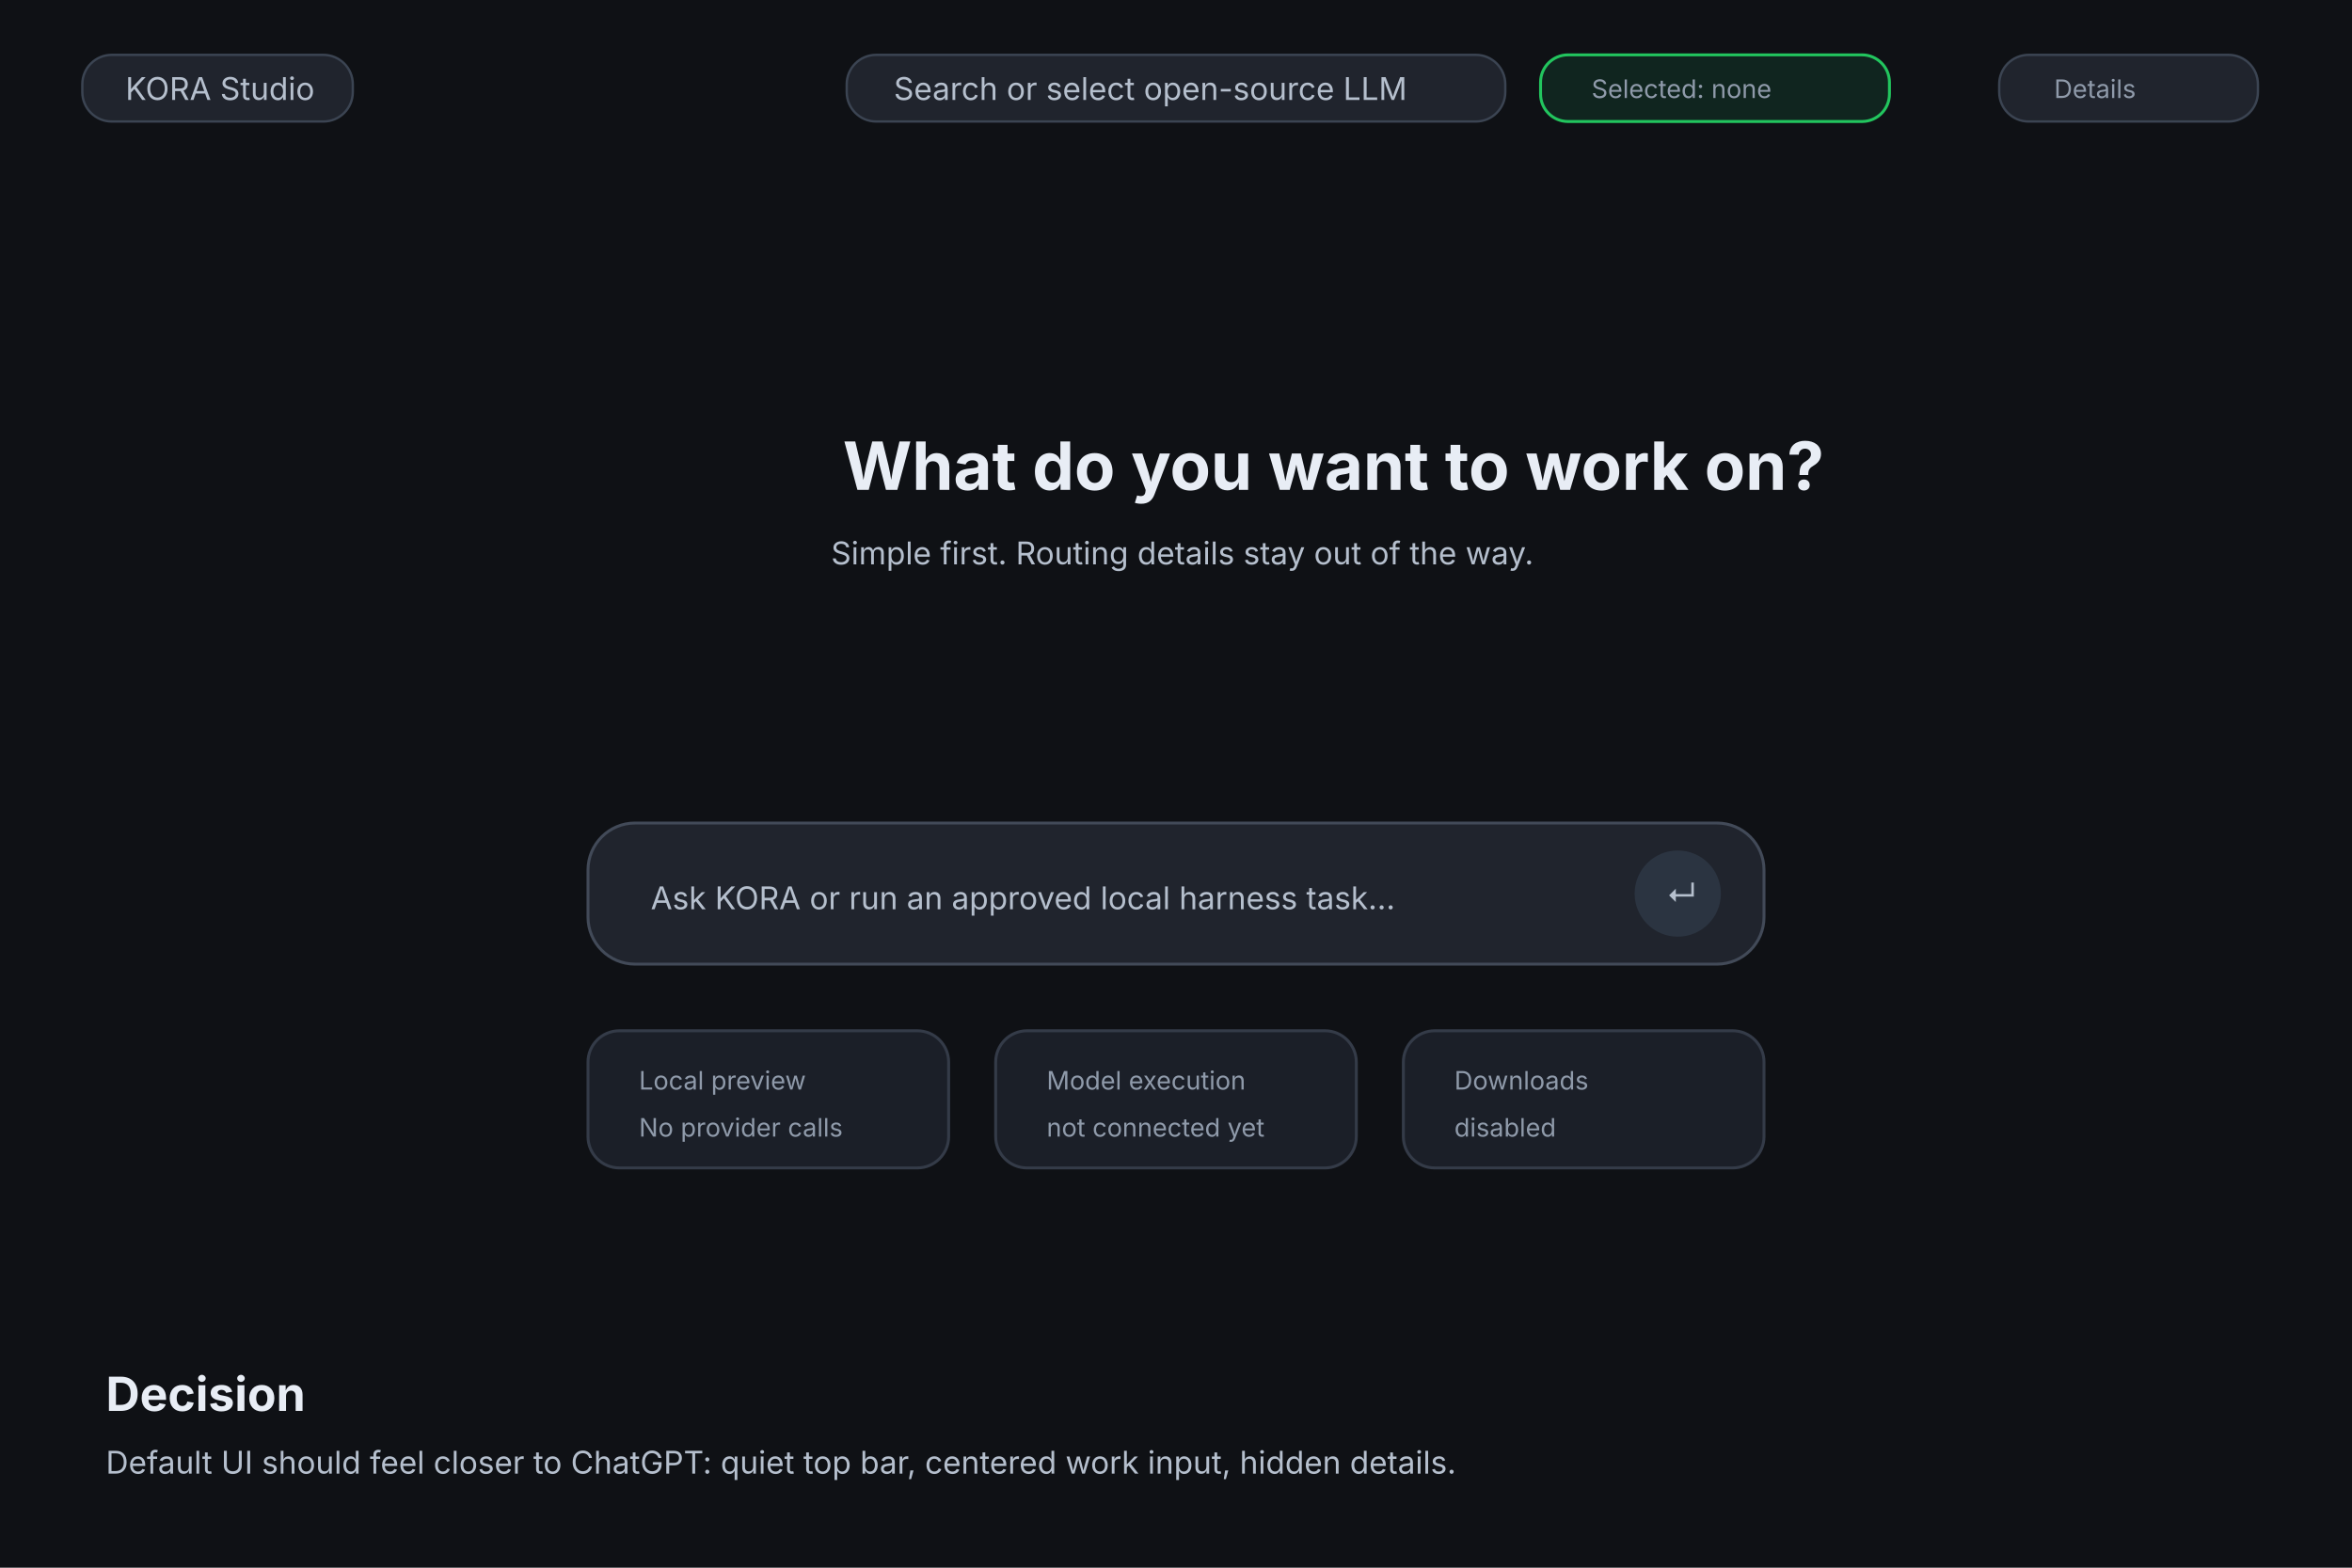
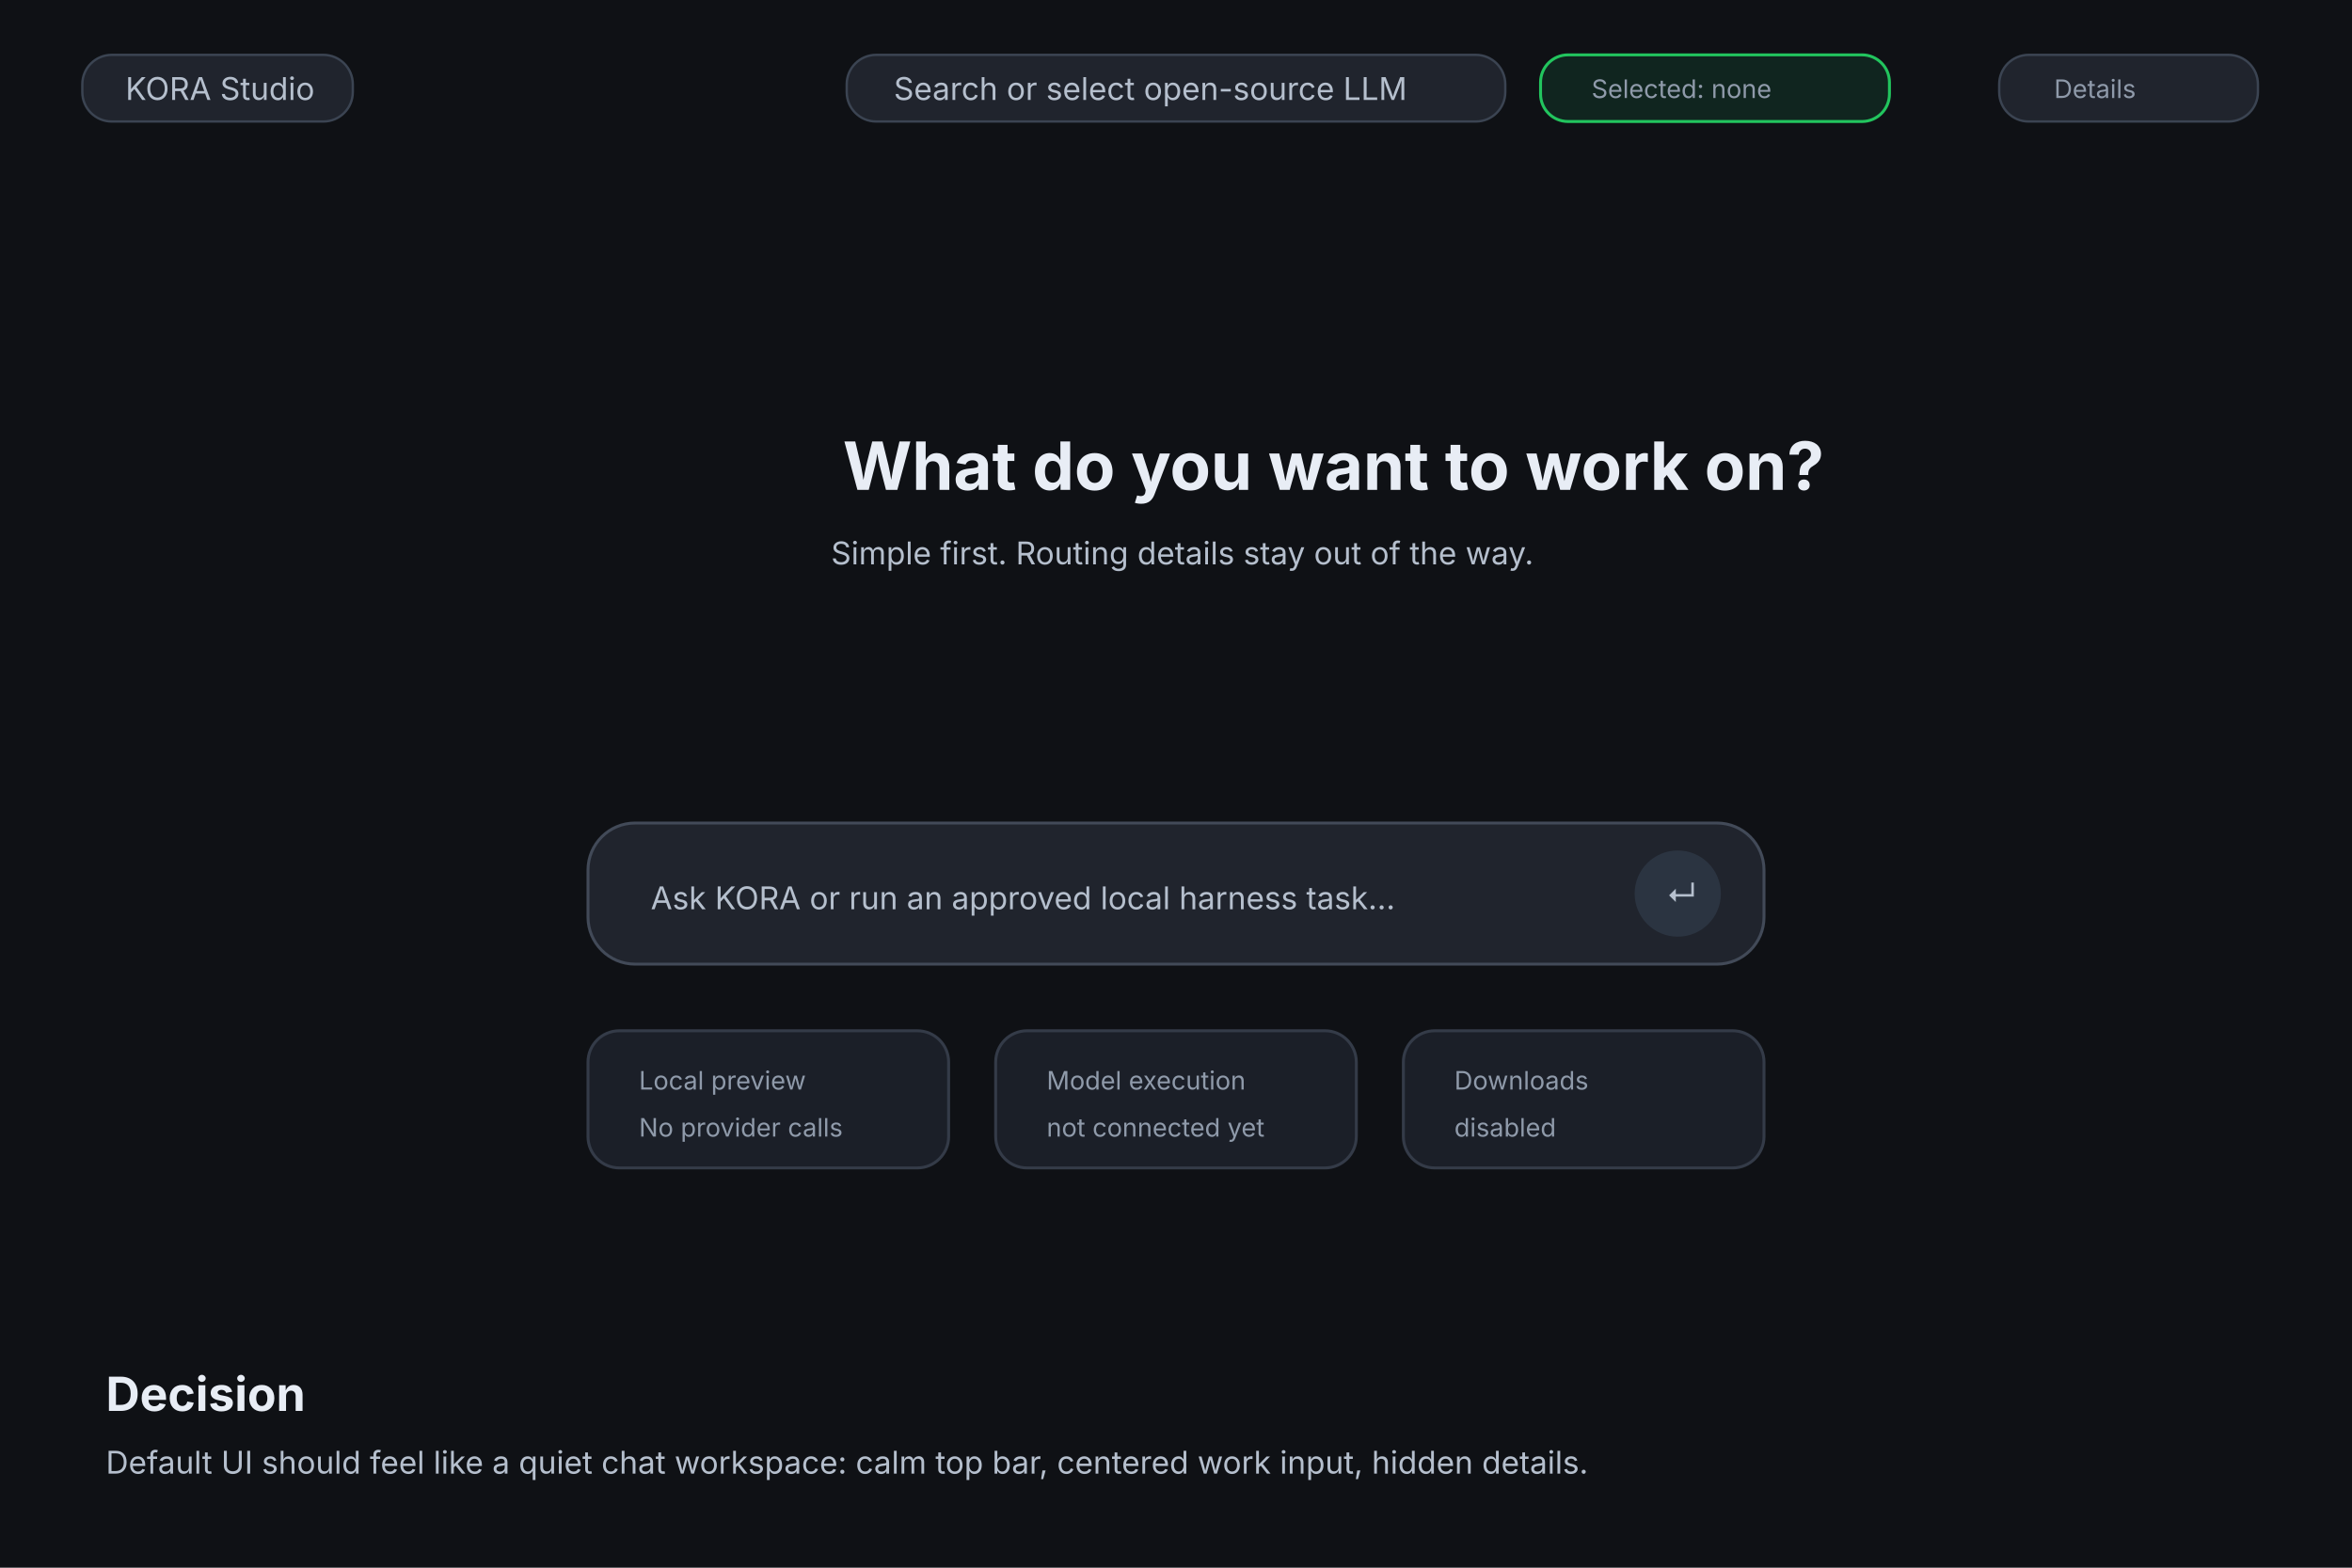
<svg xmlns="http://www.w3.org/2000/svg" width="1200" height="800" viewBox="0 0 1200 800" role="img" aria-labelledby="title desc">
  <defs>
    <style>
      .bg{fill:#0f1115}.panel{fill:#171a21;stroke:#2b313c;stroke-width:1.5;rx:18}.soft{fill:#1b1f28;stroke:#343b48;stroke-width:1.5;rx:16}.input{fill:#20242d;stroke:#424a58;stroke-width:1.5;rx:24}.text{font-family:Inter,ui-sans-serif,system-ui,-apple-system,BlinkMacSystemFont,"Segoe UI",sans-serif;fill:#e8edf5}.h1{font-size:34px;font-weight:720}.h2{font-size:24px;font-weight:680}.small{font-size:16px;fill:#b5bfcd}.tiny{font-size:13px;fill:#8f9aaa}.pill{fill:#20242d;stroke:#3b4452;stroke-width:1.2;rx:15}.green{fill:#10251f;stroke:#22c55e;stroke-width:1.5;rx:14}.accent{fill:#38bdf8}
    </style>
  </defs>
  <rect class="bg" width="1200" height="800" />
  <rect class="pill" x="42" y="28" width="138" height="34" />
  <text class="text small" x="64" y="51">KORA Studio</text>
  <rect class="pill" x="432" y="28" width="336" height="34" />
  <text class="text small" x="456" y="51">Search or select open-source LLM</text>
  <rect class="green" x="786" y="28" width="178" height="34" />
  <text class="text tiny" x="812" y="50">Selected: none</text>
  <rect class="pill" x="1020" y="28" width="132" height="34" />
  <text class="text tiny" x="1048" y="50">Details</text>
  <text class="text h1" x="430" y="250">What do you want to work on?</text>
  <text class="text small" x="424" y="288">Simple first. Routing details stay out of the way.</text>
  <rect class="input" x="300" y="420" width="600" height="72" />
  <text class="text small" x="332" y="464">Ask KORA or run an approved local harness task...</text>
  <circle cx="856" cy="456" r="22" fill="#2b3441" />
  <text class="text small" x="850" y="462">↵</text>
  <rect class="soft" x="300" y="526" width="184" height="70" />
  <text class="text tiny" x="326" y="556">Local preview</text>
  <text class="text tiny" x="326" y="580">No provider calls</text>
  <rect class="soft" x="508" y="526" width="184" height="70" />
  <text class="text tiny" x="534" y="556">Model execution</text>
  <text class="text tiny" x="534" y="580">not connected yet</text>
  <rect class="soft" x="716" y="526" width="184" height="70" />
  <text class="text tiny" x="742" y="556">Downloads</text>
  <text class="text tiny" x="742" y="580">disabled</text>
  <text class="text h2" x="54" y="720">Decision</text>
-   <text class="text small" x="54" y="752">Default UI should feel closer to ChatGPT: quiet top bar, centered work input, hidden details.</text>
+   <text class="text small" x="54" y="752">Default UI should feel like a quiet chat workspace: calm top bar, centered work input, hidden details.</text>
</svg>
